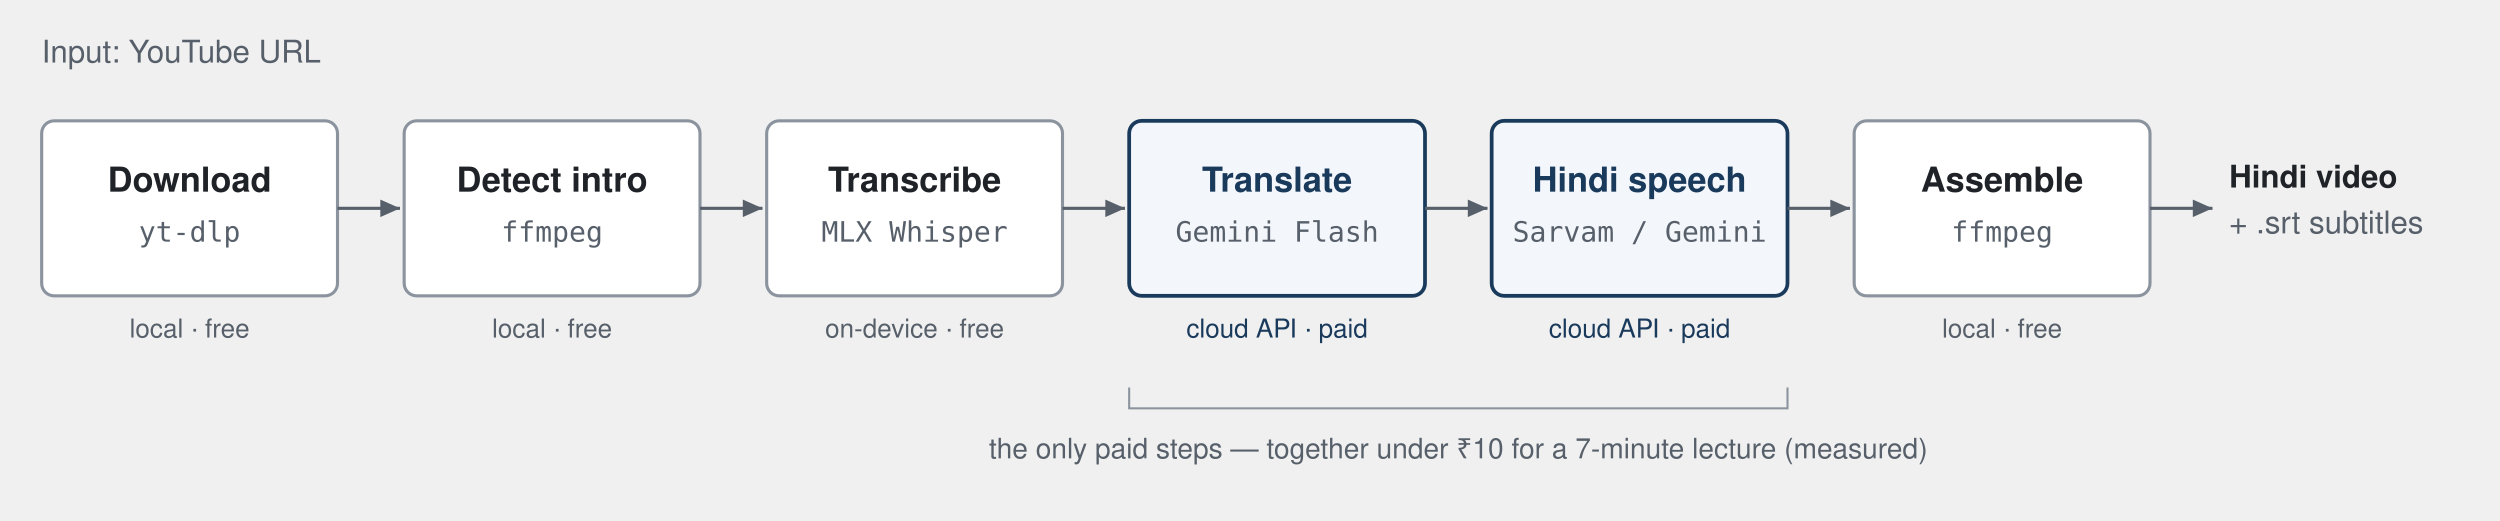
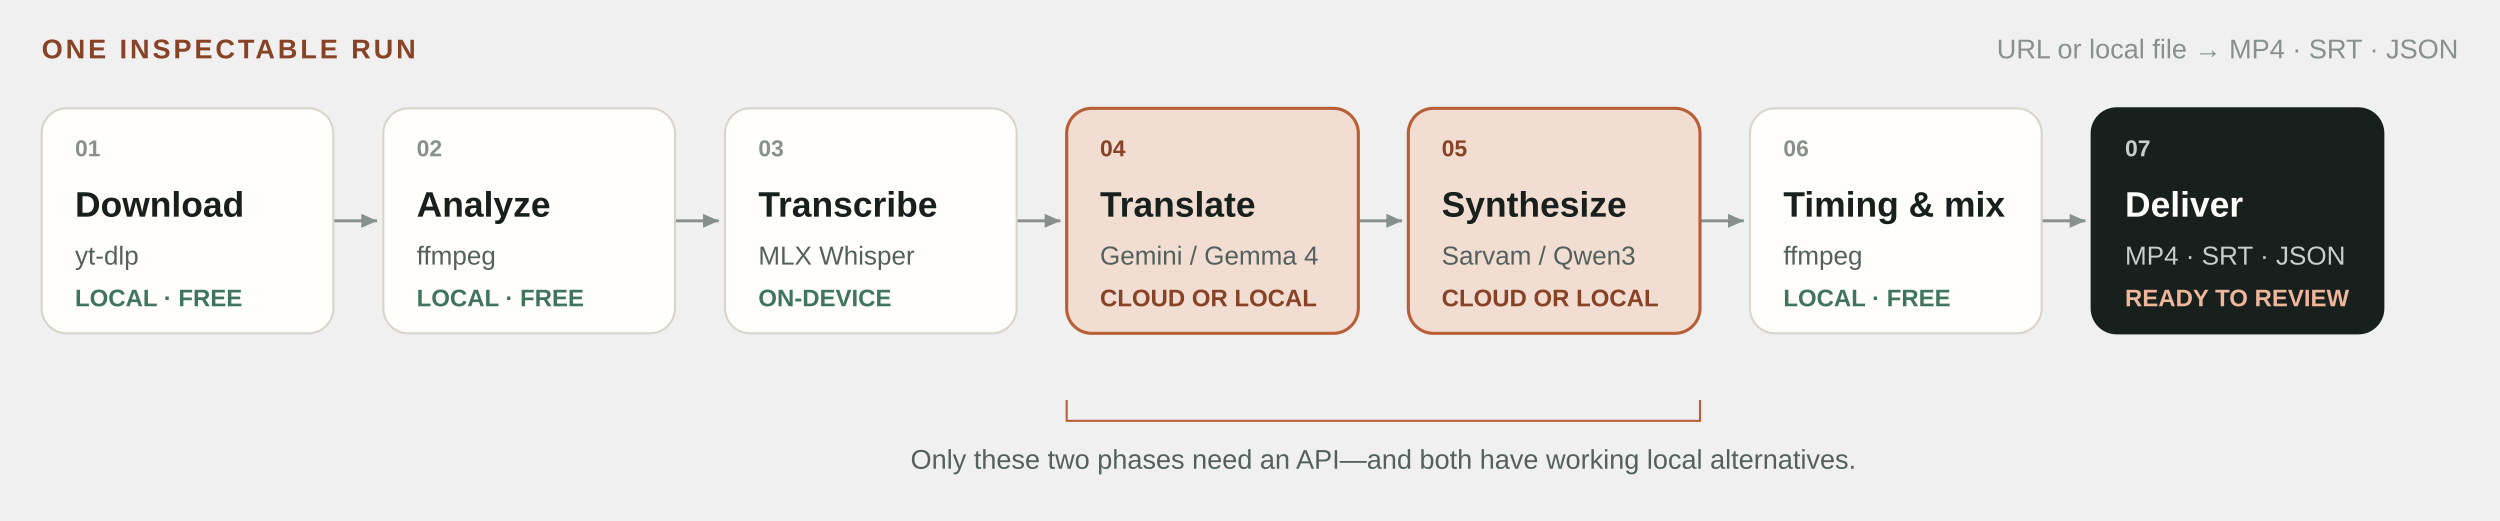
- <svg xmlns="http://www.w3.org/2000/svg" viewBox="0 0 1200 250" font-family="Helvetica Neue, Helvetica, Arial, sans-serif">
+ <svg xmlns="http://www.w3.org/2000/svg" viewBox="0 0 1200 250" font-family="Avenir Next, Helvetica Neue, Arial, sans-serif">
  <defs>
-     <marker id="arr" viewBox="0 0 10 10" refX="9" refY="5" markerWidth="7" markerHeight="7" orient="auto-start-reverse">
-       <path d="M 0 1 L 9 5 L 0 9 z" fill="#57606a" />
+     <marker id="arrow" viewBox="0 0 10 10" refX="9" refY="5" markerWidth="6" markerHeight="6" orient="auto-start-reverse">
+       <path d="M 0 1 L 9 5 L 0 9 z" fill="#87908c" />
    </marker>
  </defs>
-   <text x="20" y="30" font-size="15" fill="#57606a">Input: YouTube URL</text>
+   <text x="20" y="28" fill="#884226" font-size="13" font-weight="700" letter-spacing="1.4">ONE INSPECTABLE RUN</text>
+   <text x="1180" y="28" fill="#87908c" font-size="13" text-anchor="end">URL or local file → MP4 · SRT · JSON</text>
+   <g fill="none" stroke="#87908c" stroke-width="1.4" marker-end="url(#arrow)">
+     <path d="M160 106 H181" />
+     <path d="M324 106 H345" />
+     <path d="M488 106 H509" />
+     <path d="M652 106 H673" />
+     <path d="M816 106 H837" />
+     <path d="M980 106 H1001" />
+   </g>
  <g>
-     <rect x="20" y="58" width="142" height="84" rx="6" fill="#ffffff" stroke="#8b949e" stroke-width="1.5" />
-     <text x="91" y="92" font-size="16.5" font-weight="700" fill="#1f2328" text-anchor="middle">Download</text>
-     <text x="91" y="116" font-size="13.5" fill="#57606a" text-anchor="middle" font-family="Menlo, monospace">yt-dlp</text>
-     <text x="91" y="162" font-size="12.5" fill="#57606a" text-anchor="middle">local · free</text>
+     <rect x="20" y="52" width="140" height="108" rx="12" fill="#fffefa" stroke="#d7d4ca" />
+     <text x="36" y="75" fill="#87908c" font-size="11" font-weight="700">01</text>
+     <text x="36" y="104" fill="#17201d" font-size="17" font-weight="700">Download</text>
+     <text x="36" y="127" fill="#53605b" font-size="12.5">yt-dlp</text>
+     <text x="36" y="147" fill="#3e755c" font-size="11.5" font-weight="700">LOCAL · FREE</text>
  </g>
-   <line x1="162" y1="100" x2="192" y2="100" stroke="#57606a" stroke-width="1.5" marker-end="url(#arr)" />
  <g>
-     <rect x="194" y="58" width="142" height="84" rx="6" fill="#ffffff" stroke="#8b949e" stroke-width="1.5" />
-     <text x="265" y="92" font-size="16.5" font-weight="700" fill="#1f2328" text-anchor="middle">Detect intro</text>
-     <text x="265" y="116" font-size="13.5" fill="#57606a" text-anchor="middle" font-family="Menlo, monospace">ffmpeg</text>
-     <text x="265" y="162" font-size="12.5" fill="#57606a" text-anchor="middle">local · free</text>
+     <rect x="184" y="52" width="140" height="108" rx="12" fill="#fffefa" stroke="#d7d4ca" />
+     <text x="200" y="75" fill="#87908c" font-size="11" font-weight="700">02</text>
+     <text x="200" y="104" fill="#17201d" font-size="17" font-weight="700">Analyze</text>
+     <text x="200" y="127" fill="#53605b" font-size="12.5">ffmpeg</text>
+     <text x="200" y="147" fill="#3e755c" font-size="11.5" font-weight="700">LOCAL · FREE</text>
  </g>
-   <line x1="336" y1="100" x2="366" y2="100" stroke="#57606a" stroke-width="1.5" marker-end="url(#arr)" />
  <g>
-     <rect x="368" y="58" width="142" height="84" rx="6" fill="#ffffff" stroke="#8b949e" stroke-width="1.5" />
-     <text x="439" y="92" font-size="16.5" font-weight="700" fill="#1f2328" text-anchor="middle">Transcribe</text>
-     <text x="439" y="116" font-size="13.5" fill="#57606a" text-anchor="middle" font-family="Menlo, monospace">MLX Whisper</text>
-     <text x="439" y="162" font-size="12.5" fill="#57606a" text-anchor="middle">on-device · free</text>
+     <rect x="348" y="52" width="140" height="108" rx="12" fill="#fffefa" stroke="#d7d4ca" />
+     <text x="364" y="75" fill="#87908c" font-size="11" font-weight="700">03</text>
+     <text x="364" y="104" fill="#17201d" font-size="17" font-weight="700">Transcribe</text>
+     <text x="364" y="127" fill="#53605b" font-size="12.5">MLX Whisper</text>
+     <text x="364" y="147" fill="#3e755c" font-size="11.5" font-weight="700">ON-DEVICE</text>
  </g>
-   <line x1="510" y1="100" x2="540" y2="100" stroke="#57606a" stroke-width="1.5" marker-end="url(#arr)" />
  <g>
-     <rect x="542" y="58" width="142" height="84" rx="6" fill="#f3f6fa" stroke="#1a3a5c" stroke-width="1.8" />
-     <text x="613" y="92" font-size="16.5" font-weight="700" fill="#1a3a5c" text-anchor="middle">Translate</text>
-     <text x="613" y="116" font-size="13.5" fill="#57606a" text-anchor="middle" font-family="Menlo, monospace">Gemini Flash</text>
-     <text x="613" y="162" font-size="12.5" fill="#1a3a5c" text-anchor="middle">cloud API · paid</text>
+     <rect x="512" y="52" width="140" height="108" rx="12" fill="#f1ddd2" stroke="#b95f38" stroke-width="1.5" />
+     <text x="528" y="75" fill="#884226" font-size="11" font-weight="700">04</text>
+     <text x="528" y="104" fill="#17201d" font-size="17" font-weight="700">Translate</text>
+     <text x="528" y="127" fill="#53605b" font-size="12.5">Gemini / Gemma 4</text>
+     <text x="528" y="147" fill="#884226" font-size="11.5" font-weight="700">CLOUD OR LOCAL</text>
  </g>
-   <line x1="684" y1="100" x2="714" y2="100" stroke="#57606a" stroke-width="1.5" marker-end="url(#arr)" />
  <g>
-     <rect x="716" y="58" width="142" height="84" rx="6" fill="#f3f6fa" stroke="#1a3a5c" stroke-width="1.8" />
-     <text x="787" y="92" font-size="16.5" font-weight="700" fill="#1a3a5c" text-anchor="middle">Hindi speech</text>
-     <text x="787" y="116" font-size="13.5" fill="#57606a" text-anchor="middle" font-family="Menlo, monospace">Sarvam / Gemini</text>
-     <text x="787" y="162" font-size="12.5" fill="#1a3a5c" text-anchor="middle">cloud API · paid</text>
+     <rect x="676" y="52" width="140" height="108" rx="12" fill="#f1ddd2" stroke="#b95f38" stroke-width="1.5" />
+     <text x="692" y="75" fill="#884226" font-size="11" font-weight="700">05</text>
+     <text x="692" y="104" fill="#17201d" font-size="17" font-weight="700">Synthesize</text>
+     <text x="692" y="127" fill="#53605b" font-size="12.5">Sarvam / Qwen3</text>
+     <text x="692" y="147" fill="#884226" font-size="11.5" font-weight="700">CLOUD OR LOCAL</text>
  </g>
-   <line x1="858" y1="100" x2="888" y2="100" stroke="#57606a" stroke-width="1.5" marker-end="url(#arr)" />
  <g>
-     <rect x="890" y="58" width="142" height="84" rx="6" fill="#ffffff" stroke="#8b949e" stroke-width="1.5" />
-     <text x="961" y="92" font-size="16.5" font-weight="700" fill="#1f2328" text-anchor="middle">Assemble</text>
-     <text x="961" y="116" font-size="13.5" fill="#57606a" text-anchor="middle" font-family="Menlo, monospace">ffmpeg</text>
-     <text x="961" y="162" font-size="12.5" fill="#57606a" text-anchor="middle">local · free</text>
+     <rect x="840" y="52" width="140" height="108" rx="12" fill="#fffefa" stroke="#d7d4ca" />
+     <text x="856" y="75" fill="#87908c" font-size="11" font-weight="700">06</text>
+     <text x="856" y="104" fill="#17201d" font-size="17" font-weight="700">Timing &amp; mix</text>
+     <text x="856" y="127" fill="#53605b" font-size="12.5">ffmpeg</text>
+     <text x="856" y="147" fill="#3e755c" font-size="11.5" font-weight="700">LOCAL · FREE</text>
  </g>
-   <line x1="1032" y1="100" x2="1062" y2="100" stroke="#57606a" stroke-width="1.5" marker-end="url(#arr)" />
-   <text x="1070" y="90" font-size="15" font-weight="700" fill="#1f2328">Hindi video</text>
-   <text x="1070" y="112" font-size="15" fill="#57606a">+ .srt subtitles</text>
-   <path d="M 542 186 L 542 196 L 858 196 L 858 186" fill="none" stroke="#8b949e" stroke-width="1" />
-   <text x="700" y="220" font-size="13.5" fill="#57606a" text-anchor="middle">the only paid steps — together under ₹10 for a 7-minute lecture (measured)</text>
+   <g>
+     <rect x="1004" y="52" width="140" height="108" rx="12" fill="#17201d" stroke="#17201d" />
+     <text x="1020" y="75" fill="#c8ceca" font-size="11" font-weight="700">07</text>
+     <text x="1020" y="104" fill="#fffefa" font-size="17" font-weight="700">Deliver</text>
+     <text x="1020" y="127" fill="#c8ceca" font-size="12.5">MP4 · SRT · JSON</text>
+     <text x="1020" y="147" fill="#efb69a" font-size="11.5" font-weight="700">READY TO REVIEW</text>
+   </g>
+   <path d="M512 192 V202 H816 V192" fill="none" stroke="#b95f38" />
+   <text x="664" y="225" fill="#53605b" font-size="13" text-anchor="middle">Only these two phases need an API—and both have working local alternatives.</text>
</svg>
